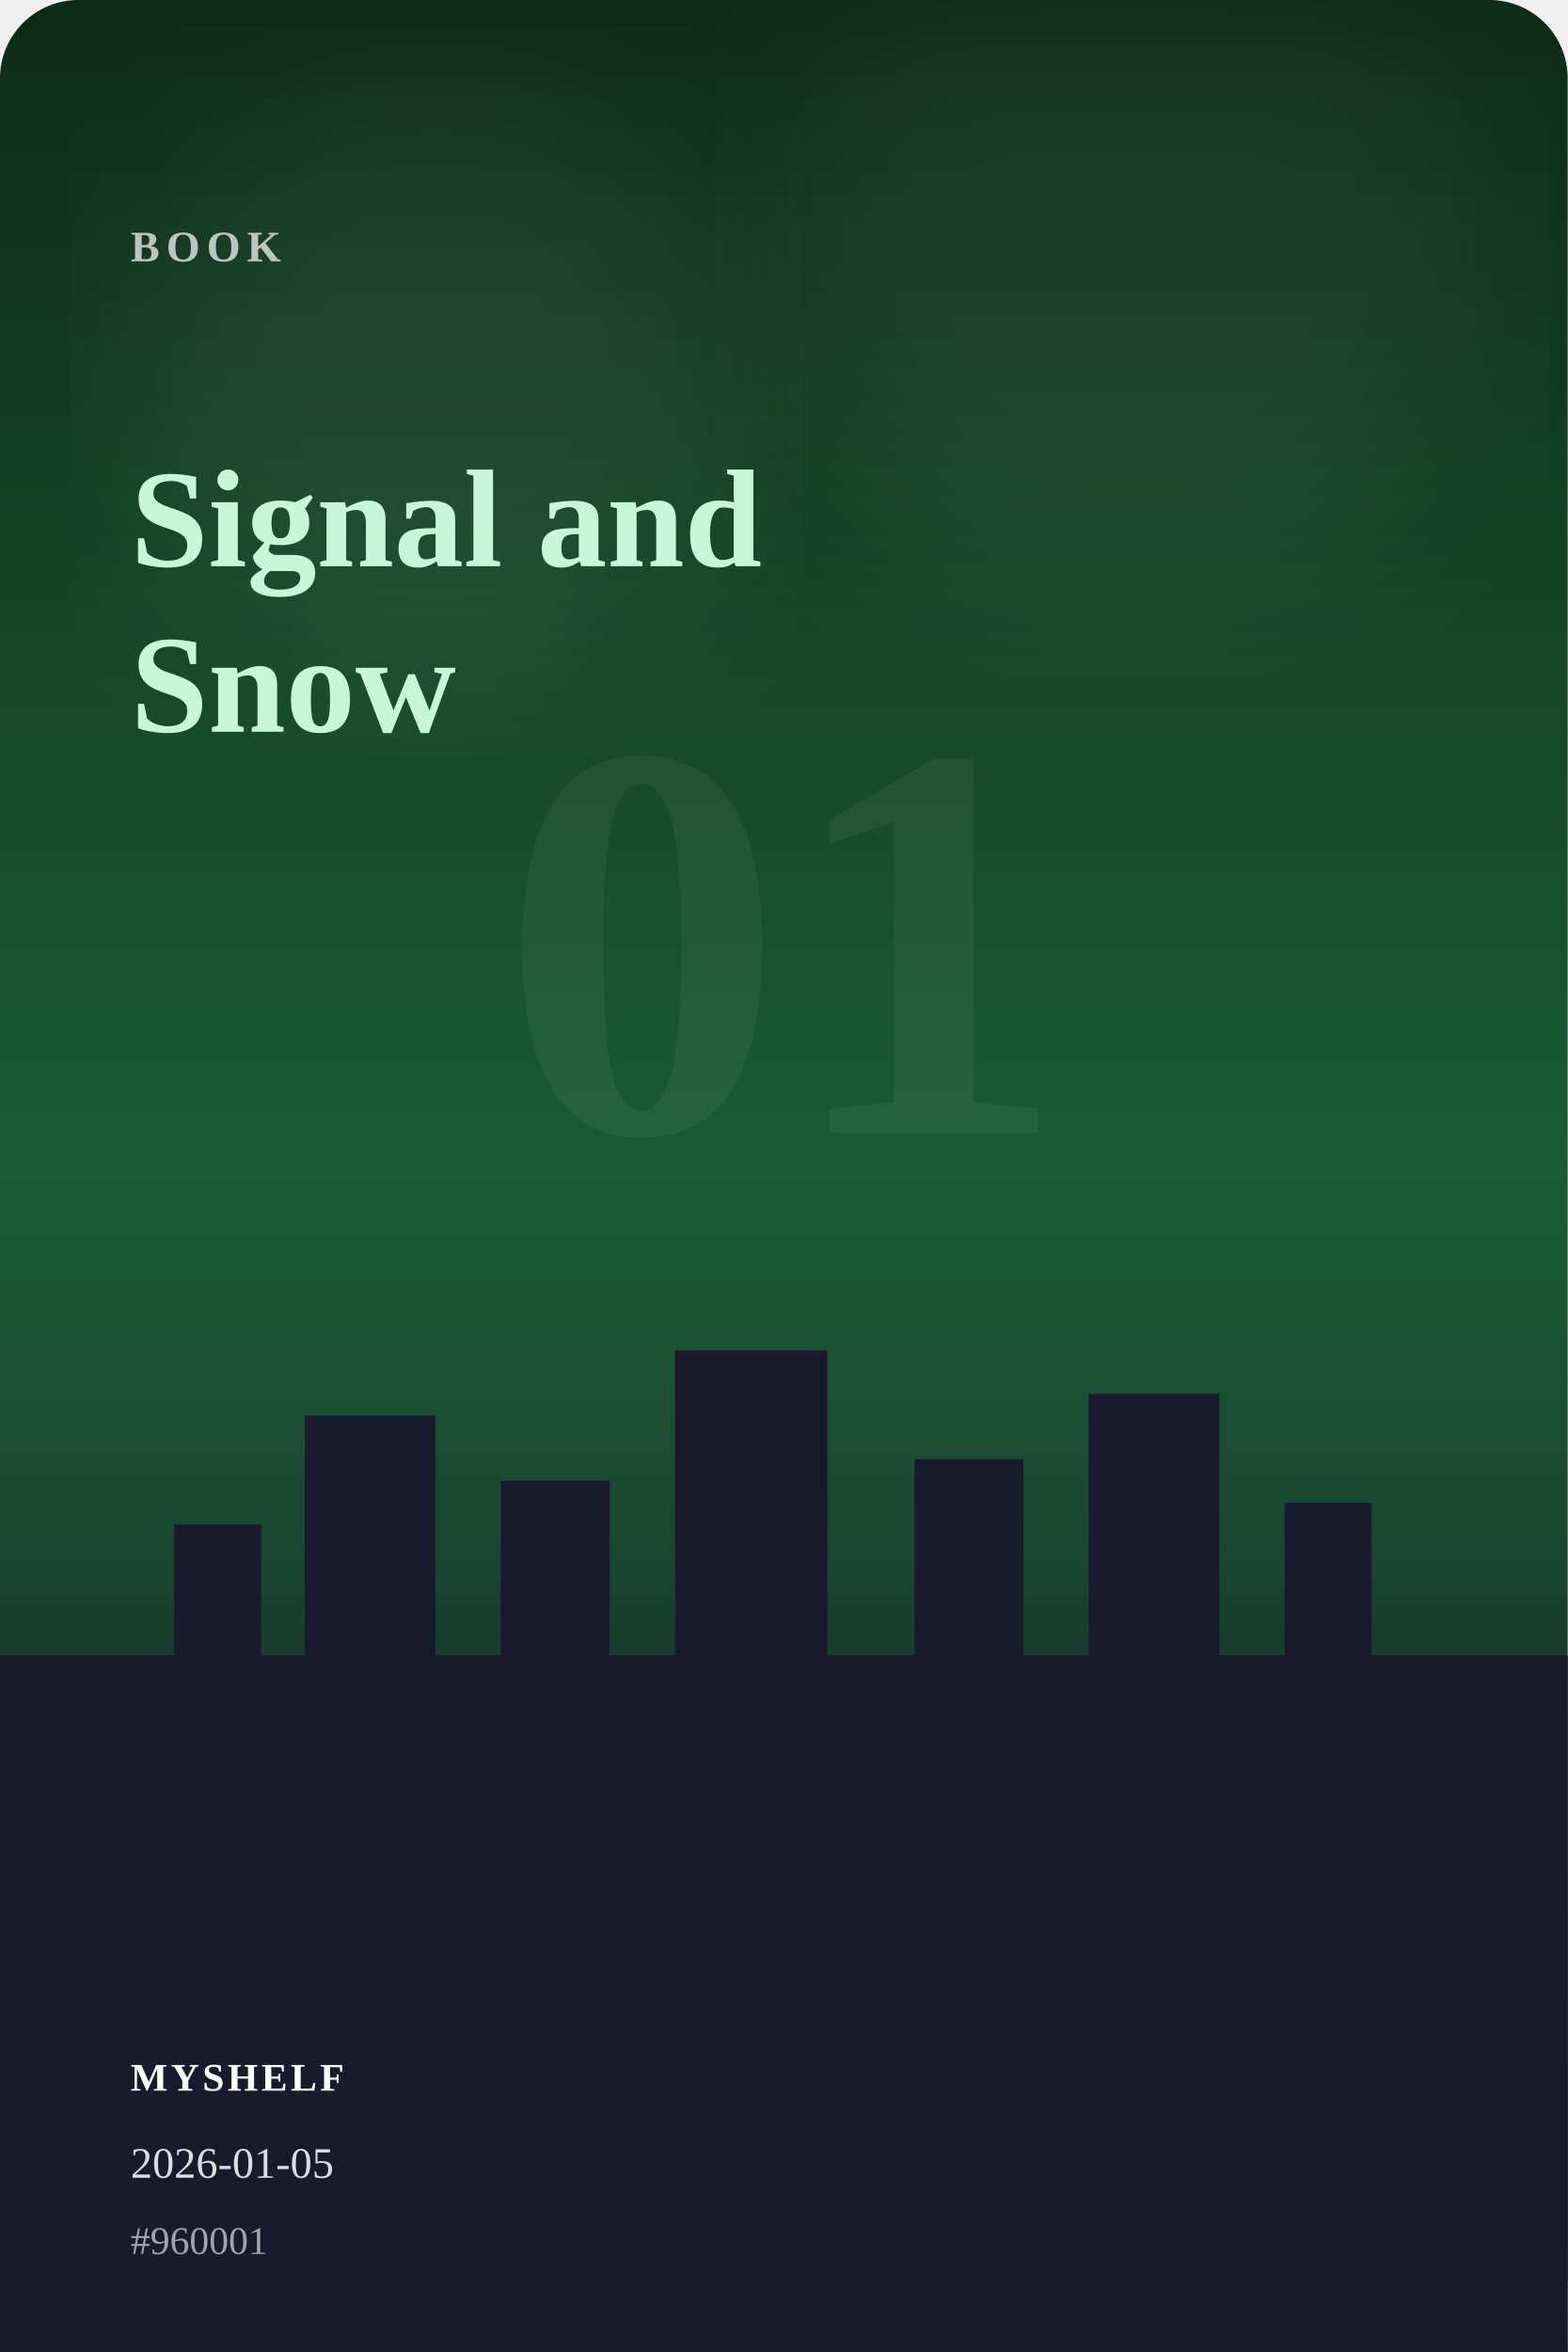
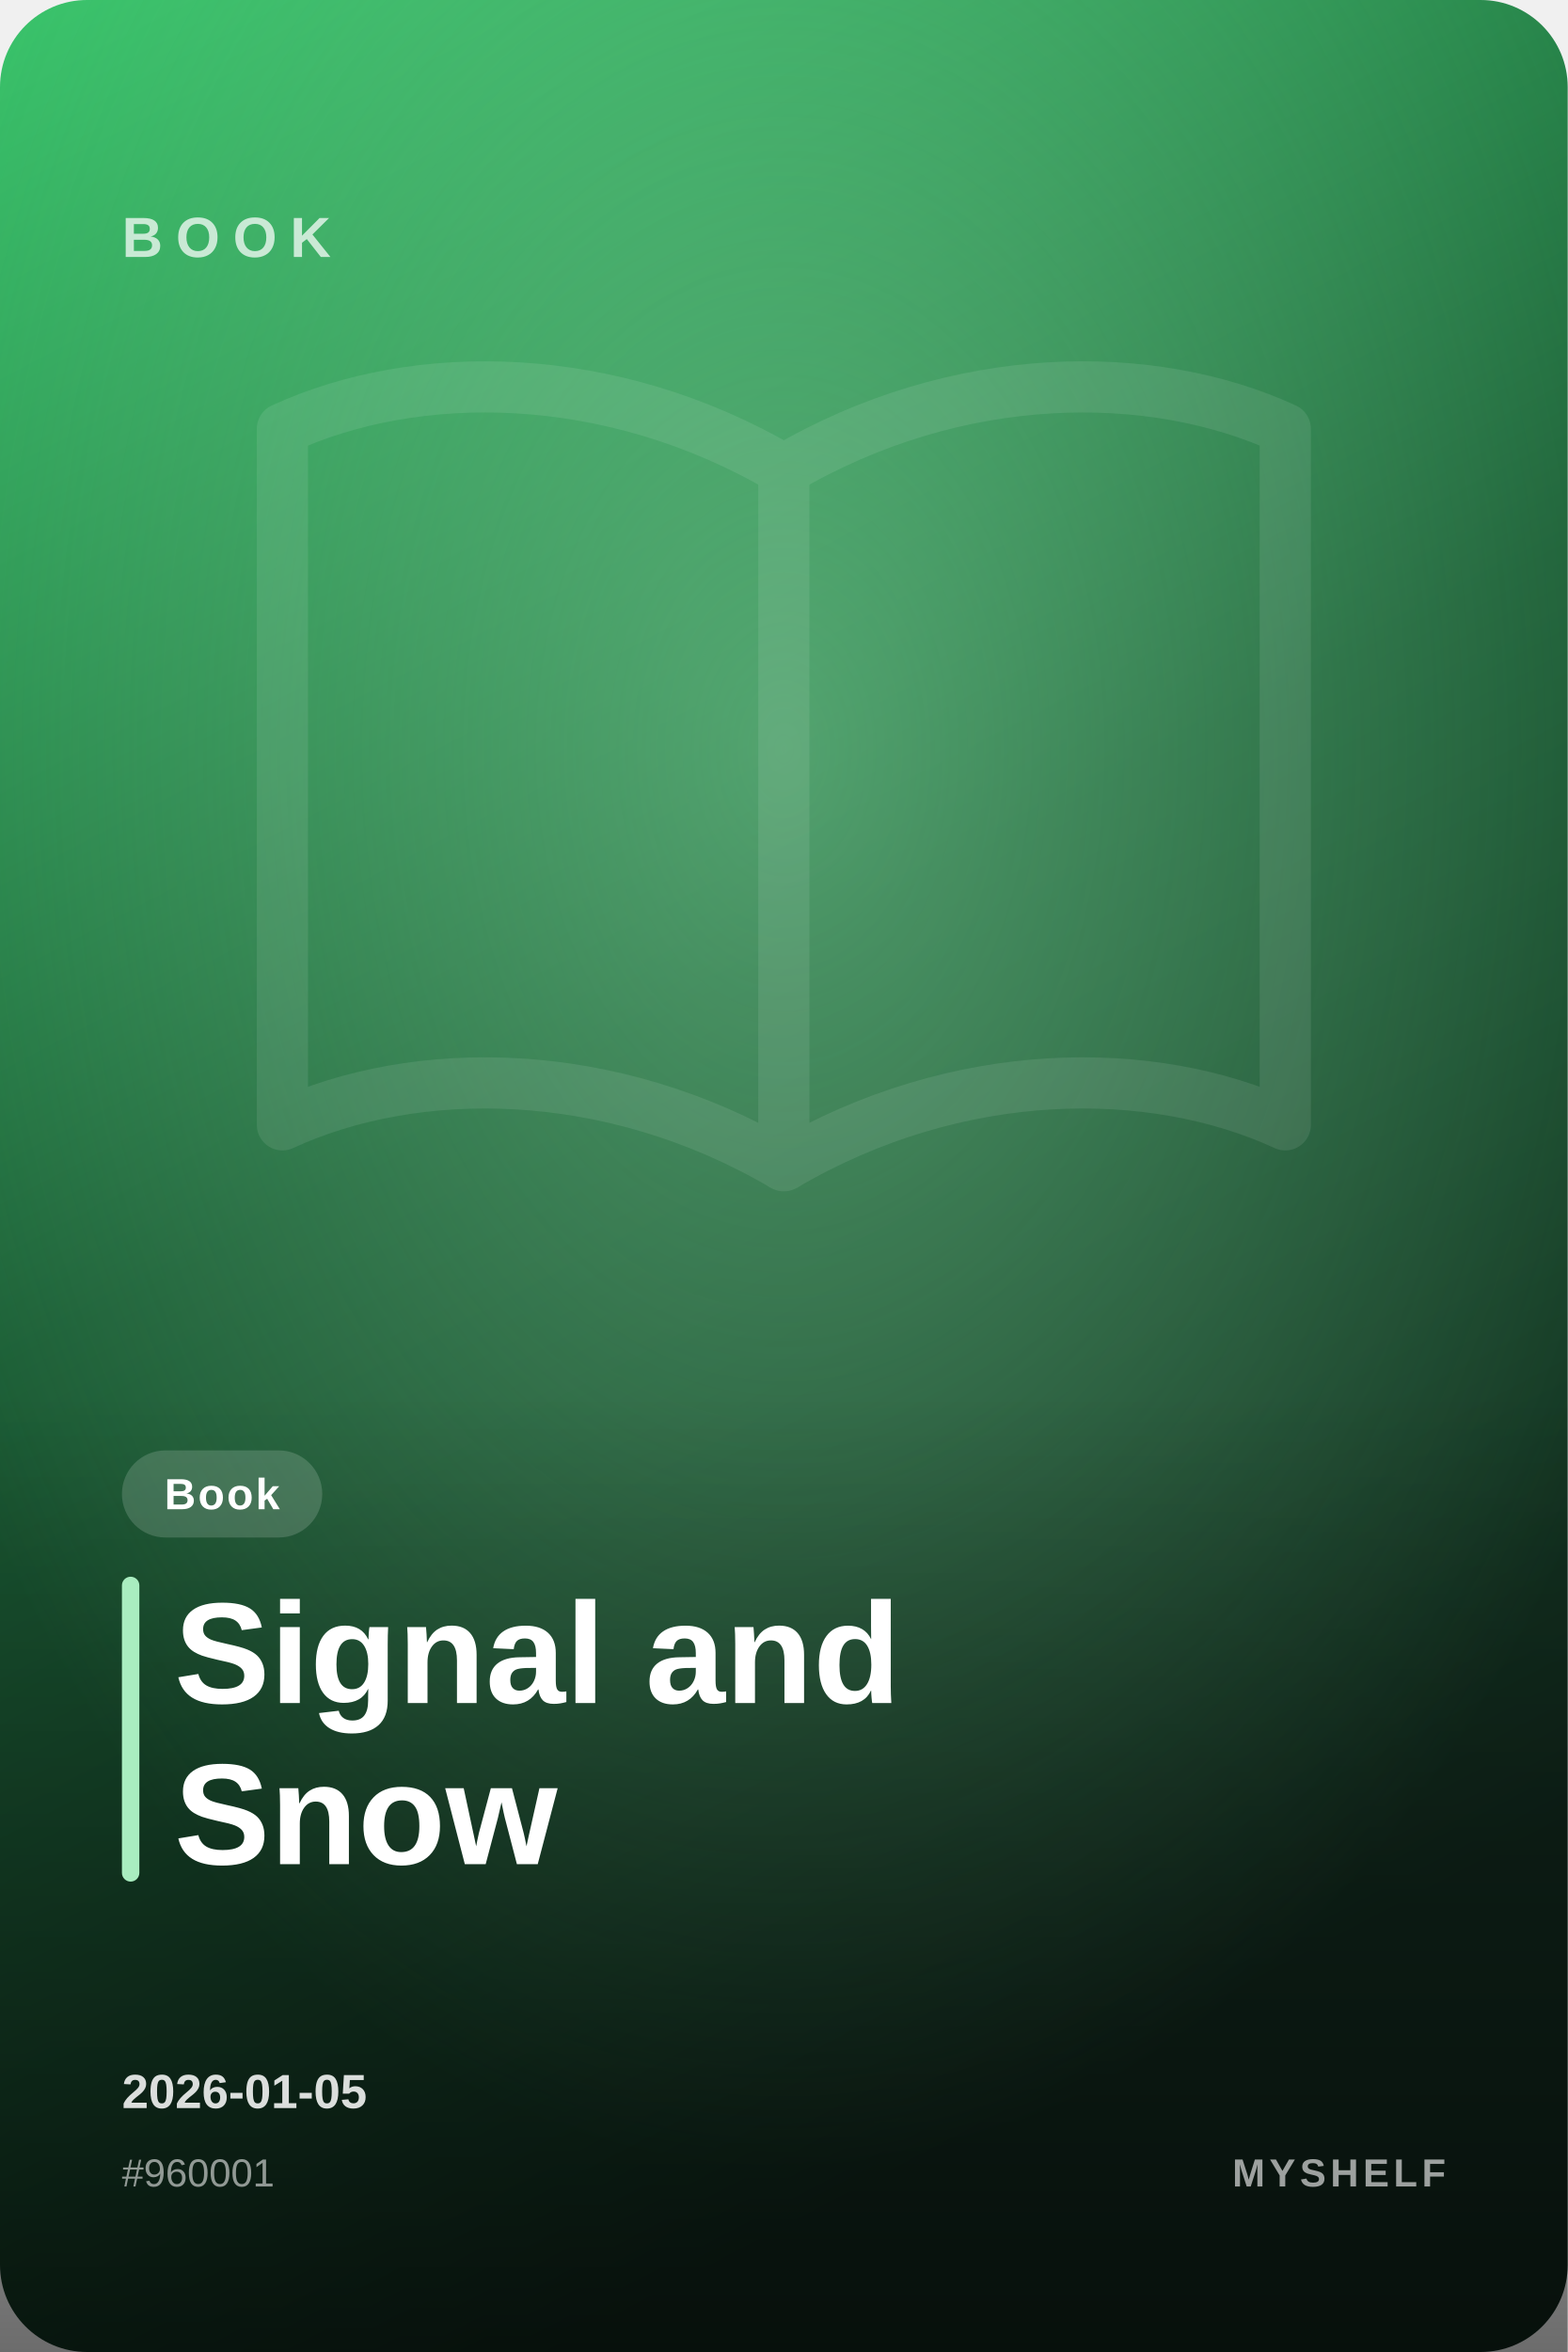
- <svg xmlns="http://www.w3.org/2000/svg" width="720" height="1080" viewBox="0 0 720 1080">
+ <svg xmlns="http://www.w3.org/2000/svg" width="720" height="1080" viewBox="0 0 720 1080" role="img" aria-label="Signal and Snow">
  <defs>
-     <linearGradient id="bg" x1="0" y1="0" x2="0" y2="1">
-       <stop offset="0%" stop-color="#0d2b17" />
-       <stop offset="50%" stop-color="#1a5c34" />
-       <stop offset="100%" stop-color="#1a1a2e" />
+     <linearGradient id="bg" x1="0" y1="0" x2="0.35" y2="1">
+       <stop offset="0%" stop-color="#38c46a" />
+       <stop offset="52%" stop-color="#1a5c34" />
+       <stop offset="100%" stop-color="#10241a" />
    </linearGradient>
-     <filter id="blur">
-       <feGaussianBlur stdDeviation="40" />
-     </filter>
-     <linearGradient id="fadeBottom" x1="0" y1="0" x2="0" y2="1">
-       <stop offset="0%" stop-color="rgba(0,0,0,0)" />
-       <stop offset="100%" stop-color="rgba(0,0,0,0.6)" />
+     <radialGradient id="glow" cx="0.5" cy="0.32" r="0.6">
+       <stop offset="0%" stop-color="#92e6ad" stop-opacity="0.45" />
+       <stop offset="100%" stop-color="#92e6ad" stop-opacity="0" />
+     </radialGradient>
+     <linearGradient id="fade" x1="0" y1="0" x2="0" y2="1">
+       <stop offset="0%" stop-color="#000000" stop-opacity="0" />
+       <stop offset="100%" stop-color="#000000" stop-opacity="0.55" />
    </linearGradient>
  </defs>
-   <rect width="720" height="1080" rx="36" fill="url(#bg)" />
-   <circle cx="200" cy="180" r="140" fill="white" opacity="0.06" filter="url(#blur)" />
-   <circle cx="520" cy="120" r="160" fill="white" opacity="0.05" filter="url(#blur)" />
-   <text x="360" y="520" text-anchor="middle" font-size="260" font-weight="800" fill="rgba(255,255,255,0.05)">
-     01
-   </text>
-   <text x="60" y="260" font-size="64" font-weight="800" fill="#c8f5d8">
-     Signal and
-   </text>
-   <text x="60" y="336" font-size="64" font-weight="800" fill="#c8f5d8">
-     Snow
-   </text>
-   <text x="60" y="120" font-size="20" font-weight="700" letter-spacing="3" fill="rgba(255,255,255,0.7)">
-     BOOK
-   </text>
-   <rect x="0" y="700" width="720" height="380" fill="url(#fadeBottom)" />
-   <rect x="0" y="760" width="720" height="320" fill="#1a1a2e" />
-   <rect x="80" y="700" width="40" height="80" fill="#1a1a2e" />
-   <rect x="140" y="650" width="60" height="130" fill="#1a1a2e" />
-   <rect x="230" y="680" width="50" height="100" fill="#1a1a2e" />
-   <rect x="310" y="620" width="70" height="160" fill="#1a1a2e" />
-   <rect x="420" y="670" width="50" height="110" fill="#1a1a2e" />
-   <rect x="500" y="640" width="60" height="140" fill="#1a1a2e" />
-   <rect x="590" y="690" width="40" height="90" fill="#1a1a2e" />
-   <text x="60" y="960" font-size="18" font-weight="700" fill="white" letter-spacing="1.5">
-     MYSHELF
-   </text>
-   <text x="60" y="1000" font-size="20" fill="rgba(255,255,255,0.85)">
-     2026-01-05
-   </text>
-   <text x="60" y="1035" font-size="18" fill="rgba(255,255,255,0.6)">
-     #960001
-   </text>
+   <rect width="720" height="1080" rx="40" fill="url(#bg)" />
+   <rect width="720" height="1080" rx="40" fill="url(#glow)" />
+   <g opacity="0.09" transform="translate(360,352) scale(2.35) translate(-360,-430)">
+     <path d="M360 372 C 326 352, 288 352, 262 364 L262 500 C 288 488, 326 488, 360 508" fill="none" stroke="#ffffff" stroke-width="10" stroke-linejoin="round" />
+     <path d="M360 372 C 394 352, 432 352, 458 364 L458 500 C 432 488, 394 488, 360 508" fill="none" stroke="#ffffff" stroke-width="10" stroke-linejoin="round" />
+     <line x1="360" y1="372" x2="360" y2="508" stroke="#ffffff" stroke-width="10" stroke-linecap="round" />
+   </g>
+   <text x="56" y="118" font-family="'Segoe UI',Arial,sans-serif" font-size="26" font-weight="700" letter-spacing="6" fill="#ffffff" fill-opacity="0.72">BOOK</text>
+   <rect x="0" y="640" width="720" height="440" fill="url(#fade)" />
+   <rect x="56" y="666" width="92" height="40" rx="20" fill="#ffffff" fill-opacity="0.16" />
+   <text x="102" y="693" text-anchor="middle" font-family="'Segoe UI',Arial,sans-serif" font-size="20" font-weight="700" letter-spacing="1" fill="#ffffff">Book</text>
+   <rect x="56" y="724" width="8" height="140" rx="4" fill="#a9edc0" />
+   <text x="80" y="782" font-family="'Segoe UI',Arial,sans-serif" font-size="66" font-weight="800" fill="#ffffff">Signal and</text>
+   <text x="80" y="856" font-family="'Segoe UI',Arial,sans-serif" font-size="66" font-weight="800" fill="#ffffff">Snow</text>
+   <text x="56" y="968" font-family="'Segoe UI',Arial,sans-serif" font-size="22" font-weight="600" fill="#ffffff" fill-opacity="0.85">2026-01-05</text>
+   <text x="56" y="1004" font-family="'Segoe UI',Arial,sans-serif" font-size="18" fill="#ffffff" fill-opacity="0.55">#960001</text>
+   <text x="664" y="1004" text-anchor="end" font-family="'Segoe UI',Arial,sans-serif" font-size="18" font-weight="700" letter-spacing="2" fill="#ffffff" fill-opacity="0.6">MYSHELF</text>
</svg>
